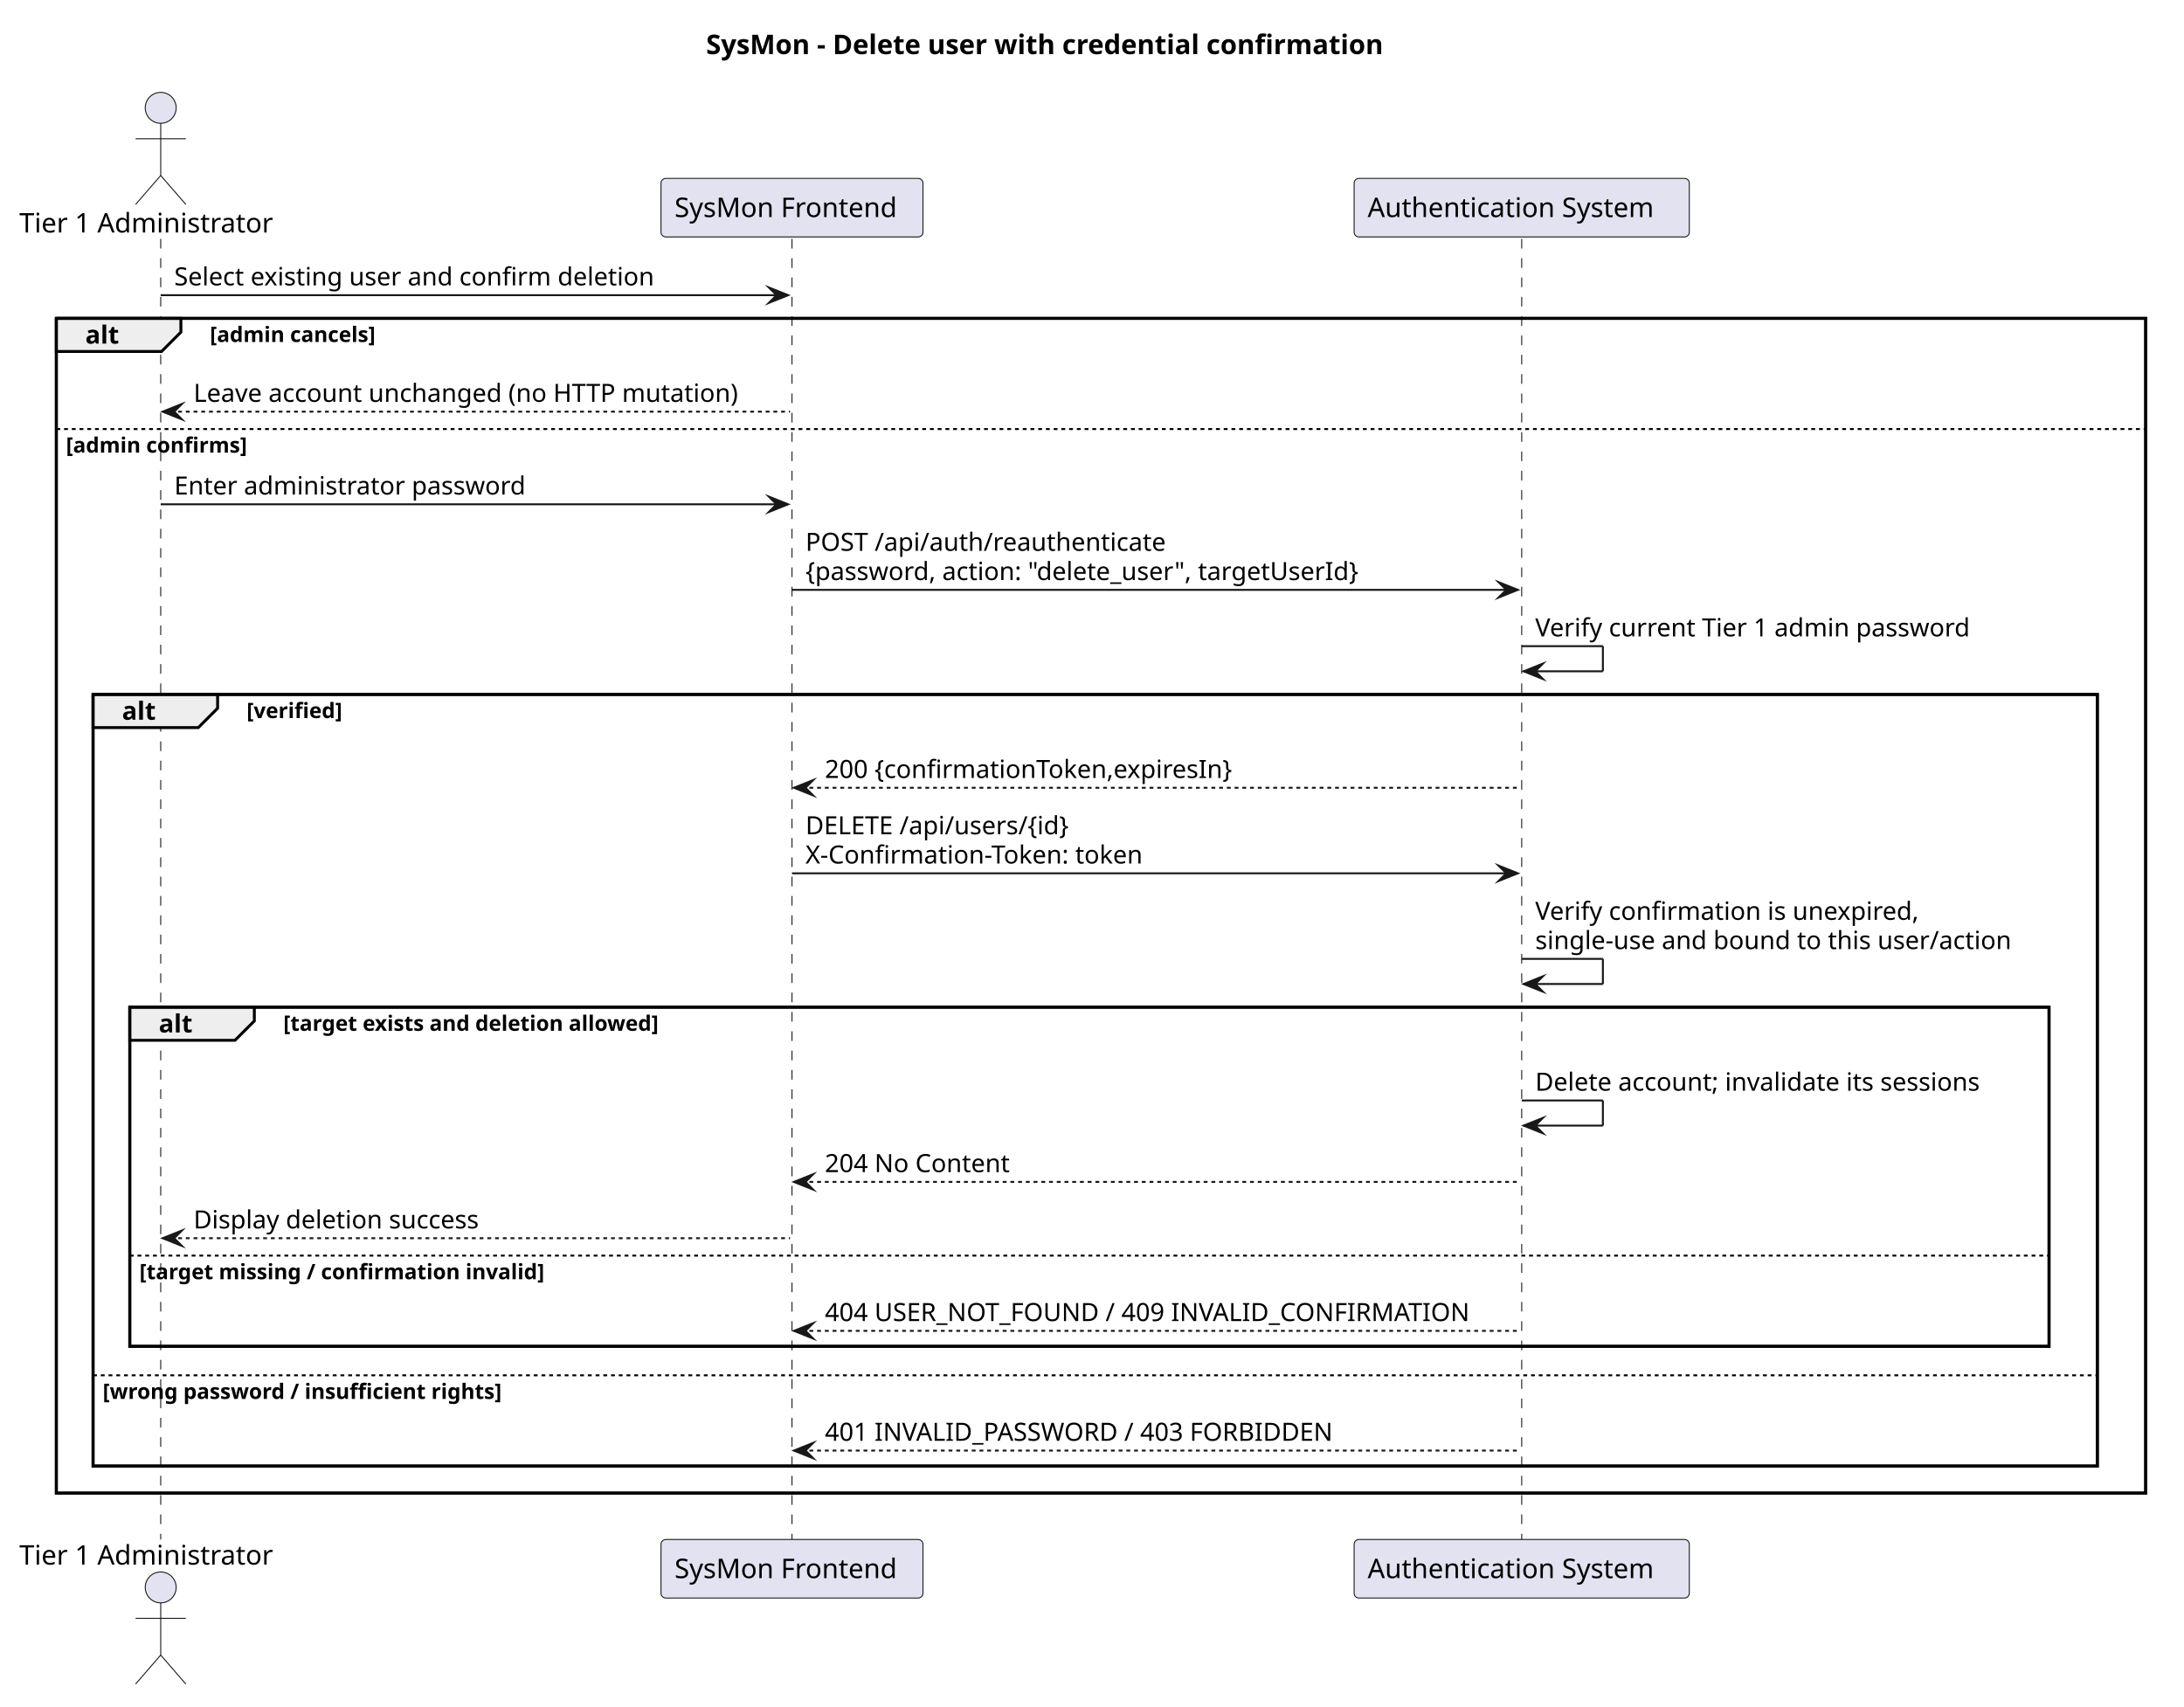
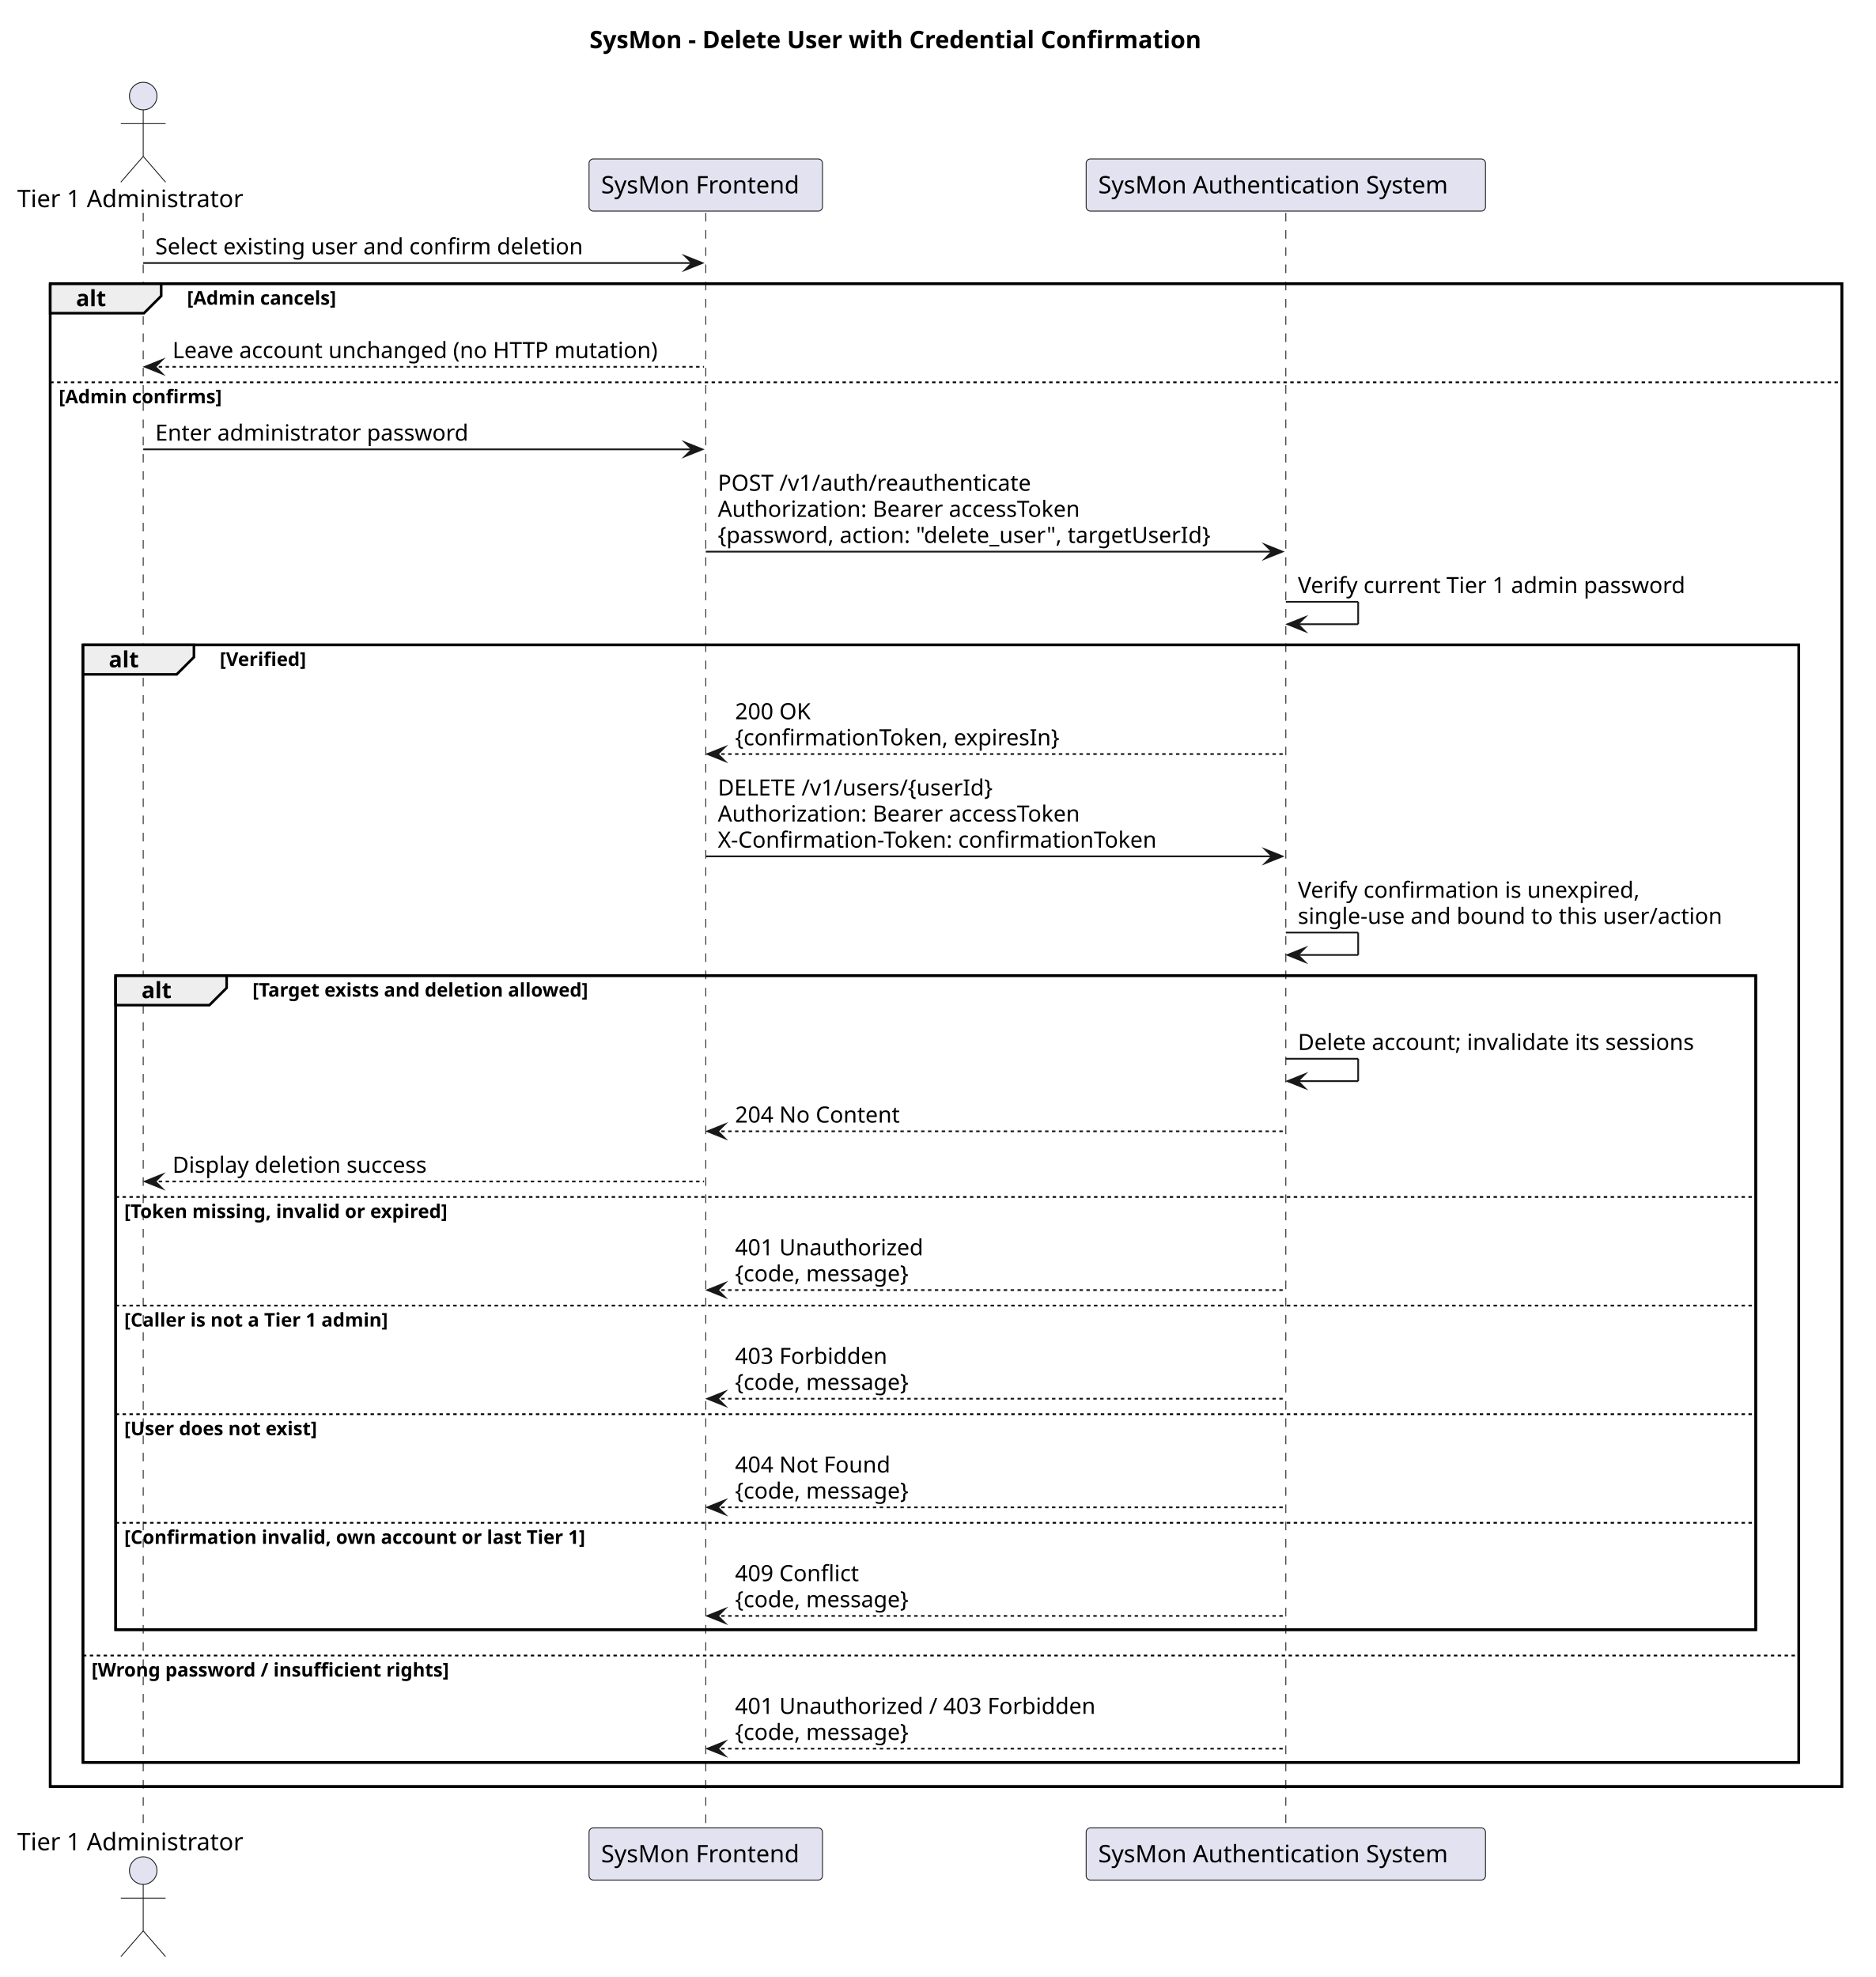
- <svg xmlns="http://www.w3.org/2000/svg" version="1.1" data-diagram-type="SEQUENCE" style="width:1130px;height:883px;background:#FFFFFF;" width="1130px" height="883px" viewBox="0 0 1130 883" zoomAndPan="magnify" preserveAspectRatio="none" contentStyleType="text/css">
+ <svg xmlns="http://www.w3.org/2000/svg" version="1.1" data-diagram-type="SEQUENCE" style="width:1089px;height:1148px;background:#FFFFFF;" width="1089px" height="1148px" viewBox="0 0 1089 1148" zoomAndPan="magnify" preserveAspectRatio="none" contentStyleType="text/css">
  <defs />
  <g font-family="sans-serif" lengthAdjust="spacing">
    <g class="title" data-source-line="1">
-       <text x="365.33" y="27.995" fill="#000" font-size="14" textLength="397.51" font-weight="700">SysMon - Delete user with credential confirmation</text>
+       <text x="342.269" y="27.995" fill="#000" font-size="14" textLength="402.862" font-weight="700">SysMon - Delete User with Credential Confirmation</text>
    </g>
-     <rect x="29.15" y="164.727" width="1081.02" height="607.805" fill="none" style="stroke:#000;stroke-width:1.5;" />
-     <rect x="48.15" y="359.328" width="1037.02" height="399.203" fill="none" style="stroke:#000;stroke-width:1.5;" />
-     <rect x="67.15" y="521.125" width="993.02" height="175.469" fill="none" style="stroke:#000;stroke-width:1.5;" />
-     <g class="participant-lifeline" data-qualified-name="A" data-entity-uid="part1" id="part1-lifeline" data-source-line="2">
+     <rect x="29.15" y="164.727" width="1040.249" height="872.68" fill="none" style="stroke:#000;stroke-width:1.5;" />
+     <rect x="48.15" y="374.461" width="996.249" height="648.945" fill="none" style="stroke:#000;stroke-width:1.5;" />
+     <rect x="67.15" y="566.523" width="952.249" height="379.813" fill="none" style="stroke:#000;stroke-width:1.5;" />
+     <g class="participant-lifeline" data-qualified-name="A" data-entity-uid="part1" id="part1-lifeline" data-source-line="3">
      <g>
-         <rect x="79.65" y="123.594" width="8" height="672.938" fill="#000" fill-opacity="0" />
-         <line x1="83.15" y1="123.594" x2="83.15" y2="796.531" style="stroke:#181818;stroke-width:0.5;stroke-dasharray:5,5;" />
+         <rect x="79.65" y="123.594" width="8" height="937.813" fill="#000" fill-opacity="0" />
+         <line x1="83.15" y1="123.594" x2="83.15" y2="1061.406" style="stroke:#181818;stroke-width:0.5;stroke-dasharray:5,5;" />
      </g>
    </g>
-     <g class="participant-lifeline" data-qualified-name="FE" data-entity-uid="part2" id="part2-lifeline" data-source-line="3">
+     <g class="participant-lifeline" data-qualified-name="FE" data-entity-uid="part2" id="part2-lifeline" data-source-line="4">
      <g>
-         <rect x="406.275" y="123.594" width="8" height="672.938" fill="#000" fill-opacity="0" />
-         <line x1="409.775" y1="123.594" x2="409.775" y2="796.531" style="stroke:#181818;stroke-width:0.5;stroke-dasharray:5,5;" />
+         <rect x="406.275" y="123.594" width="8" height="937.813" fill="#000" fill-opacity="0" />
+         <line x1="409.775" y1="123.594" x2="409.775" y2="1061.406" style="stroke:#181818;stroke-width:0.5;stroke-dasharray:5,5;" />
      </g>
    </g>
-     <g class="participant-lifeline" data-qualified-name="AUTH" data-entity-uid="part3" id="part3-lifeline" data-source-line="4">
+     <g class="participant-lifeline" data-qualified-name="AUTH" data-entity-uid="part3" id="part3-lifeline" data-source-line="5">
      <g>
-         <rect x="783.833" y="123.594" width="8" height="672.938" fill="#000" fill-opacity="0" />
-         <line x1="787.333" y1="123.594" x2="787.333" y2="796.531" style="stroke:#181818;stroke-width:0.5;stroke-dasharray:5,5;" />
+         <rect x="743.062" y="123.594" width="8" height="937.813" fill="#000" fill-opacity="0" />
+         <line x1="746.562" y1="123.594" x2="746.562" y2="1061.406" style="stroke:#181818;stroke-width:0.5;stroke-dasharray:5,5;" />
      </g>
    </g>
-     <g class="participant participant-head" data-qualified-name="A" data-entity-uid="part1" id="part1-head" data-source-line="2">
+     <g class="participant participant-head" data-qualified-name="A" data-entity-uid="part1" id="part1-head" data-source-line="3">
      <text x="10" y="120.292" fill="#000" font-size="14" textLength="140.301">Tier 1 Administrator</text>
      <ellipse cx="83.15" cy="55.797" rx="8" ry="8" fill="#E2E2F0" style="stroke:#181818;stroke-width:0.5;" />
      <path d="M83.15,63.797 L83.15,90.797 M70.15,71.797 L96.15,71.797 M83.15,90.797 L70.15,105.797 M83.15,90.797 L96.15,105.797" style="stroke:#181818;stroke-width:0.5;" fill="none" />
    </g>
-     <g class="participant participant-head" data-qualified-name="FE" data-entity-uid="part2" id="part2-head" data-source-line="3">
+     <g class="participant participant-head" data-qualified-name="FE" data-entity-uid="part2" id="part2-head" data-source-line="4">
      <rect x="342.003" y="92.297" width="135.543" height="30.297" fill="#E2E2F0" style="stroke:#181818;stroke-width:0.5;" rx="2.5" ry="2.5" />
      <text x="349.003" y="112.292" fill="#000" font-size="14" textLength="121.543">SysMon Frontend</text>
    </g>
-     <g class="participant participant-head" data-qualified-name="AUTH" data-entity-uid="part3" id="part3-head" data-source-line="4">
-       <rect x="700.619" y="92.297" width="173.428" height="30.297" fill="#E2E2F0" style="stroke:#181818;stroke-width:0.5;" rx="2.5" ry="2.5" />
-       <text x="707.619" y="112.292" fill="#000" font-size="14" textLength="159.428">Authentication System</text>
+     <g class="participant participant-head" data-qualified-name="AUTH" data-entity-uid="part3" id="part3-head" data-source-line="5">
+       <rect x="630.631" y="92.297" width="231.861" height="30.297" fill="#E2E2F0" style="stroke:#181818;stroke-width:0.5;" rx="2.5" ry="2.5" />
+       <text x="637.631" y="112.292" fill="#000" font-size="14" textLength="217.861">SysMon Authentication System</text>
    </g>
-     <g class="participant participant-tail" data-qualified-name="A" data-entity-uid="part1" id="part1-tail" data-source-line="2">
-       <text x="10" y="809.526" fill="#000" font-size="14" textLength="140.301">Tier 1 Administrator</text>
-       <ellipse cx="83.15" cy="821.328" rx="8" ry="8" fill="#E2E2F0" style="stroke:#181818;stroke-width:0.5;" />
-       <path d="M83.15,829.328 L83.15,856.328 M70.15,837.328 L96.15,837.328 M83.15,856.328 L70.15,871.328 M83.15,856.328 L96.15,871.328" style="stroke:#181818;stroke-width:0.5;" fill="none" />
+     <g class="participant participant-tail" data-qualified-name="A" data-entity-uid="part1" id="part1-tail" data-source-line="3">
+       <text x="10" y="1074.401" fill="#000" font-size="14" textLength="140.301">Tier 1 Administrator</text>
+       <ellipse cx="83.15" cy="1086.203" rx="8" ry="8" fill="#E2E2F0" style="stroke:#181818;stroke-width:0.5;" />
+       <path d="M83.15,1094.203 L83.15,1121.203 M70.15,1102.203 L96.15,1102.203 M83.15,1121.203 L70.15,1136.203 M83.15,1121.203 L96.15,1136.203" style="stroke:#181818;stroke-width:0.5;" fill="none" />
    </g>
-     <g class="participant participant-tail" data-qualified-name="FE" data-entity-uid="part2" id="part2-tail" data-source-line="3">
-       <rect x="342.003" y="796.531" width="135.543" height="30.297" fill="#E2E2F0" style="stroke:#181818;stroke-width:0.5;" rx="2.5" ry="2.5" />
-       <text x="349.003" y="816.526" fill="#000" font-size="14" textLength="121.543">SysMon Frontend</text>
+     <g class="participant participant-tail" data-qualified-name="FE" data-entity-uid="part2" id="part2-tail" data-source-line="4">
+       <rect x="342.003" y="1061.406" width="135.543" height="30.297" fill="#E2E2F0" style="stroke:#181818;stroke-width:0.5;" rx="2.5" ry="2.5" />
+       <text x="349.003" y="1081.401" fill="#000" font-size="14" textLength="121.543">SysMon Frontend</text>
    </g>
-     <g class="participant participant-tail" data-qualified-name="AUTH" data-entity-uid="part3" id="part3-tail" data-source-line="4">
-       <rect x="700.619" y="796.531" width="173.428" height="30.297" fill="#E2E2F0" style="stroke:#181818;stroke-width:0.5;" rx="2.5" ry="2.5" />
-       <text x="707.619" y="816.526" fill="#000" font-size="14" textLength="159.428">Authentication System</text>
+     <g class="participant participant-tail" data-qualified-name="AUTH" data-entity-uid="part3" id="part3-tail" data-source-line="5">
+       <rect x="630.631" y="1061.406" width="231.861" height="30.297" fill="#E2E2F0" style="stroke:#181818;stroke-width:0.5;" rx="2.5" ry="2.5" />
+       <text x="637.631" y="1081.401" fill="#000" font-size="14" textLength="217.861">SysMon Authentication System</text>
    </g>
-     <g class="message" data-entity-1="part1" data-entity-2="part2" id="msg1" data-source-line="5">
+     <g class="message" data-entity-1="part1" data-entity-2="part2" id="msg1" data-source-line="7">
      <polygon points="397.775,148.727,407.775,152.727,397.775,156.727,401.775,152.727" fill="#181818" style="stroke:#181818;stroke-width:1;stroke-linejoin:miter;stroke-miterlimit:10;" />
      <line x1="83.15" y1="152.727" x2="403.775" y2="152.727" style="stroke:#181818;stroke-width:1;" />
      <text x="90.15" y="147.661" fill="#000" font-size="13" textLength="267.154">Select existing user and confirm deletion</text>
    </g>
    <path d="M29.15,164.727 L93.593,164.727 L93.593,171.859 L83.593,181.859 L29.15,181.859 L29.15,164.727" style="stroke:#000;stroke-width:1.5;" fill="#EEE" />
-     <rect x="29.15" y="164.727" width="1081.02" height="607.805" fill="none" style="stroke:#000;stroke-width:1.5;" />
+     <rect x="29.15" y="164.727" width="1040.249" height="872.68" fill="none" style="stroke:#000;stroke-width:1.5;" />
    <text x="44.15" y="177.793" fill="#000" font-size="13" textLength="19.443" font-weight="700">alt</text>
-     <text x="108.593" y="176.937" fill="#000" font-size="11" textLength="98.318" font-weight="700">[admin cancels]</text>
-     <g class="message" data-entity-1="part2" data-entity-2="part1" id="msg2" data-source-line="7">
+     <text x="108.593" y="176.937" fill="#000" font-size="11" textLength="99.408" font-weight="700">[Admin cancels]</text>
+     <g class="message" data-entity-1="part2" data-entity-2="part1" id="msg2" data-source-line="10">
      <polygon points="94.15,208.992,84.15,212.992,94.15,216.992,90.15,212.992" fill="#181818" style="stroke:#181818;stroke-width:1;stroke-linejoin:miter;stroke-miterlimit:10;" />
      <line x1="88.15" y1="212.992" x2="408.775" y2="212.992" style="stroke:#181818;stroke-width:1;stroke-dasharray:2,2;" />
      <text x="100.15" y="207.926" fill="#000" font-size="13" textLength="302.625">Leave account unchanged (no HTTP mutation)</text>
    </g>
-     <line x1="29.15" y1="221.992" x2="1110.17" y2="221.992" style="stroke:#000;stroke-width:1;stroke-dasharray:2,2;" />
-     <text x="34.15" y="234.203" fill="#000" font-size="11" textLength="106.144" font-weight="700">[admin confirms]</text>
-     <g class="message" data-entity-1="part1" data-entity-2="part2" id="msg3" data-source-line="9">
+     <line x1="29.15" y1="221.992" x2="1069.399" y2="221.992" style="stroke:#000;stroke-width:1;stroke-dasharray:2,2;" />
+     <text x="34.15" y="234.203" fill="#000" font-size="11" textLength="107.234" font-weight="700">[Admin confirms]</text>
+     <g class="message" data-entity-1="part1" data-entity-2="part2" id="msg3" data-source-line="12">
      <polygon points="397.775,256.93,407.775,260.93,397.775,264.93,401.775,260.93" fill="#181818" style="stroke:#181818;stroke-width:1;stroke-linejoin:miter;stroke-miterlimit:10;" />
      <line x1="83.15" y1="260.93" x2="403.775" y2="260.93" style="stroke:#181818;stroke-width:1;" />
      <text x="90.15" y="255.864" fill="#000" font-size="13" textLength="193.026">Enter administrator password</text>
    </g>
-     <g class="message" data-entity-1="part2" data-entity-2="part3" id="msg4" data-source-line="10">
-       <polygon points="775.333,301.195,785.333,305.195,775.333,309.195,779.333,305.195" fill="#181818" style="stroke:#181818;stroke-width:1;stroke-linejoin:miter;stroke-miterlimit:10;" />
-       <line x1="409.775" y1="305.195" x2="781.333" y2="305.195" style="stroke:#181818;stroke-width:1;" />
-       <text x="416.775" y="284.997" fill="#000" font-size="13" textLength="196.949">POST /api/auth/reauthenticate</text>
-       <text x="416.775" y="300.129" fill="#000" font-size="13" textLength="312.787">{password, action: "delete_user", targetUserId}</text>
+     <g class="message" data-entity-1="part2" data-entity-2="part3" id="msg4" data-source-line="13">
+       <polygon points="734.562,316.328,744.562,320.328,734.562,324.328,738.562,320.328" fill="#181818" style="stroke:#181818;stroke-width:1;stroke-linejoin:miter;stroke-miterlimit:10;" />
+       <line x1="409.775" y1="320.328" x2="740.562" y2="320.328" style="stroke:#181818;stroke-width:1;" />
+       <text x="416.775" y="284.997" fill="#000" font-size="13" textLength="193.083">POST /v1/auth/reauthenticate</text>
+       <text x="416.775" y="300.129" fill="#000" font-size="13" textLength="226.751">Authorization: Bearer accessToken</text>
+       <text x="416.775" y="315.262" fill="#000" font-size="13" textLength="312.787">{password, action: "delete_user", targetUserId}</text>
    </g>
-     <g class="message" data-entity-1="part3" data-entity-2="part3" id="msg5" data-source-line="11">
-       <line x1="787.333" y1="334.328" x2="829.333" y2="334.328" style="stroke:#181818;stroke-width:1;" />
-       <line x1="829.333" y1="334.328" x2="829.333" y2="347.328" style="stroke:#181818;stroke-width:1;" />
-       <line x1="788.333" y1="347.328" x2="829.333" y2="347.328" style="stroke:#181818;stroke-width:1;" />
-       <polygon points="798.333,343.328,788.333,347.328,798.333,351.328,794.333,347.328" fill="#181818" style="stroke:#181818;stroke-width:1;stroke-linejoin:miter;stroke-miterlimit:10;" />
-       <text x="794.333" y="329.262" fill="#000" font-size="13" textLength="242.036">Verify current Tier 1 admin password</text>
+     <g class="message" data-entity-1="part3" data-entity-2="part3" id="msg5" data-source-line="14">
+       <line x1="746.562" y1="349.461" x2="788.562" y2="349.461" style="stroke:#181818;stroke-width:1;" />
+       <line x1="788.562" y1="349.461" x2="788.562" y2="362.461" style="stroke:#181818;stroke-width:1;" />
+       <line x1="747.562" y1="362.461" x2="788.562" y2="362.461" style="stroke:#181818;stroke-width:1;" />
+       <polygon points="757.562,358.461,747.562,362.461,757.562,366.461,753.562,362.461" fill="#181818" style="stroke:#181818;stroke-width:1;stroke-linejoin:miter;stroke-miterlimit:10;" />
+       <text x="753.562" y="344.395" fill="#000" font-size="13" textLength="242.036">Verify current Tier 1 admin password</text>
    </g>
-     <path d="M48.15,359.328 L112.593,359.328 L112.593,366.461 L102.593,376.461 L48.15,376.461 L48.15,359.328" style="stroke:#000;stroke-width:1.5;" fill="#EEE" />
-     <rect x="48.15" y="359.328" width="1037.02" height="399.203" fill="none" style="stroke:#000;stroke-width:1.5;" />
-     <text x="63.15" y="372.395" fill="#000" font-size="13" textLength="19.443" font-weight="700">alt</text>
-     <text x="127.593" y="371.539" fill="#000" font-size="11" textLength="57.771" font-weight="700">[verified]</text>
-     <g class="message" data-entity-1="part3" data-entity-2="part2" id="msg6" data-source-line="13">
-       <polygon points="420.775,403.594,410.775,407.594,420.775,411.594,416.775,407.594" fill="#181818" style="stroke:#181818;stroke-width:1;stroke-linejoin:miter;stroke-miterlimit:10;" />
-       <line x1="414.775" y1="407.594" x2="786.333" y2="407.594" style="stroke:#181818;stroke-width:1;stroke-dasharray:2,2;" />
-       <text x="426.775" y="402.528" fill="#000" font-size="13" textLength="231.429">200 {confirmationToken,expiresIn}</text>
+     <path d="M48.15,374.461 L112.593,374.461 L112.593,381.594 L102.593,391.594 L48.15,391.594 L48.15,374.461" style="stroke:#000;stroke-width:1.5;" fill="#EEE" />
+     <rect x="48.15" y="374.461" width="996.249" height="648.945" fill="none" style="stroke:#000;stroke-width:1.5;" />
+     <text x="63.15" y="387.528" fill="#000" font-size="13" textLength="19.443" font-weight="700">alt</text>
+     <text x="127.593" y="386.671" fill="#000" font-size="11" textLength="59.114" font-weight="700">[Verified]</text>
+     <g class="message" data-entity-1="part3" data-entity-2="part2" id="msg6" data-source-line="17">
+       <polygon points="420.775,433.859,410.775,437.859,420.775,441.859,416.775,437.859" fill="#181818" style="stroke:#181818;stroke-width:1;stroke-linejoin:miter;stroke-miterlimit:10;" />
+       <line x1="414.775" y1="437.859" x2="745.562" y2="437.859" style="stroke:#181818;stroke-width:1;stroke-dasharray:2,2;" />
+       <text x="426.775" y="417.661" fill="#000" font-size="13" textLength="47.703">200 OK</text>
+       <text x="426.775" y="432.793" fill="#000" font-size="13" textLength="206.616">{confirmationToken, expiresIn}</text>
    </g>
-     <g class="message" data-entity-1="part2" data-entity-2="part3" id="msg7" data-source-line="14">
-       <polygon points="775.333,447.859,785.333,451.859,775.333,455.859,779.333,451.859" fill="#181818" style="stroke:#181818;stroke-width:1;stroke-linejoin:miter;stroke-miterlimit:10;" />
-       <line x1="409.775" y1="451.859" x2="781.333" y2="451.859" style="stroke:#181818;stroke-width:1;" />
-       <text x="416.775" y="431.661" fill="#000" font-size="13" textLength="150.471">DELETE /api/users/{id}</text>
-       <text x="416.775" y="446.793" fill="#000" font-size="13" textLength="187.611">X-Confirmation-Token: token</text>
+     <g class="message" data-entity-1="part2" data-entity-2="part3" id="msg7" data-source-line="18">
+       <polygon points="734.562,493.258,744.562,497.258,734.562,501.258,738.562,497.258" fill="#181818" style="stroke:#181818;stroke-width:1;stroke-linejoin:miter;stroke-miterlimit:10;" />
+       <line x1="409.775" y1="497.258" x2="740.562" y2="497.258" style="stroke:#181818;stroke-width:1;" />
+       <text x="416.775" y="461.926" fill="#000" font-size="13" textLength="175.183">DELETE /v1/users/{userId}</text>
+       <text x="416.775" y="477.059" fill="#000" font-size="13" textLength="226.751">Authorization: Bearer accessToken</text>
+       <text x="416.775" y="492.192" fill="#000" font-size="13" textLength="272.86">X-Confirmation-Token: confirmationToken</text>
    </g>
-     <g class="message" data-entity-1="part3" data-entity-2="part3" id="msg8" data-source-line="15">
-       <line x1="787.333" y1="496.125" x2="829.333" y2="496.125" style="stroke:#181818;stroke-width:1;" />
-       <line x1="829.333" y1="496.125" x2="829.333" y2="509.125" style="stroke:#181818;stroke-width:1;" />
-       <line x1="788.333" y1="509.125" x2="829.333" y2="509.125" style="stroke:#181818;stroke-width:1;" />
-       <polygon points="798.333,505.125,788.333,509.125,798.333,513.125,794.333,509.125" fill="#181818" style="stroke:#181818;stroke-width:1;stroke-linejoin:miter;stroke-miterlimit:10;" />
-       <text x="794.333" y="475.926" fill="#000" font-size="13" textLength="213.065">Verify confirmation is unexpired,</text>
-       <text x="794.333" y="491.059" fill="#000" font-size="13" textLength="261.765">single-use and bound to this user/action</text>
+     <g class="message" data-entity-1="part3" data-entity-2="part3" id="msg8" data-source-line="19">
+       <line x1="746.562" y1="541.523" x2="788.562" y2="541.523" style="stroke:#181818;stroke-width:1;" />
+       <line x1="788.562" y1="541.523" x2="788.562" y2="554.523" style="stroke:#181818;stroke-width:1;" />
+       <line x1="747.562" y1="554.523" x2="788.562" y2="554.523" style="stroke:#181818;stroke-width:1;" />
+       <polygon points="757.562,550.523,747.562,554.523,757.562,558.523,753.562,554.523" fill="#181818" style="stroke:#181818;stroke-width:1;stroke-linejoin:miter;stroke-miterlimit:10;" />
+       <text x="753.562" y="521.325" fill="#000" font-size="13" textLength="213.065">Verify confirmation is unexpired,</text>
+       <text x="753.562" y="536.458" fill="#000" font-size="13" textLength="261.765">single-use and bound to this user/action</text>
    </g>
-     <path d="M67.15,521.125 L131.593,521.125 L131.593,528.258 L121.593,538.258 L67.15,538.258 L67.15,521.125" style="stroke:#000;stroke-width:1.5;" fill="#EEE" />
-     <rect x="67.15" y="521.125" width="993.02" height="175.469" fill="none" style="stroke:#000;stroke-width:1.5;" />
-     <text x="82.15" y="534.192" fill="#000" font-size="13" textLength="19.443" font-weight="700">alt</text>
-     <text x="146.593" y="533.335" fill="#000" font-size="11" textLength="222.879" font-weight="700">[target exists and deletion allowed]</text>
-     <g class="message" data-entity-1="part3" data-entity-2="part3" id="msg9" data-source-line="17">
-       <line x1="787.333" y1="569.391" x2="829.333" y2="569.391" style="stroke:#181818;stroke-width:1;" />
-       <line x1="829.333" y1="569.391" x2="829.333" y2="582.391" style="stroke:#181818;stroke-width:1;" />
-       <line x1="788.333" y1="582.391" x2="829.333" y2="582.391" style="stroke:#181818;stroke-width:1;" />
-       <polygon points="798.333,578.391,788.333,582.391,798.333,586.391,794.333,582.391" fill="#181818" style="stroke:#181818;stroke-width:1;stroke-linejoin:miter;stroke-miterlimit:10;" />
-       <text x="794.333" y="564.325" fill="#000" font-size="13" textLength="249.837">Delete account; invalidate its sessions</text>
+     <path d="M67.15,566.523 L131.593,566.523 L131.593,573.656 L121.593,583.656 L67.15,583.656 L67.15,566.523" style="stroke:#000;stroke-width:1.5;" fill="#EEE" />
+     <rect x="67.15" y="566.523" width="952.249" height="379.813" fill="none" style="stroke:#000;stroke-width:1.5;" />
+     <text x="82.15" y="579.59" fill="#000" font-size="13" textLength="19.443" font-weight="700">alt</text>
+     <text x="146.593" y="578.734" fill="#000" font-size="11" textLength="225.124" font-weight="700">[Target exists and deletion allowed]</text>
+     <g class="message" data-entity-1="part3" data-entity-2="part3" id="msg9" data-source-line="22">
+       <line x1="746.562" y1="614.789" x2="788.562" y2="614.789" style="stroke:#181818;stroke-width:1;" />
+       <line x1="788.562" y1="614.789" x2="788.562" y2="627.789" style="stroke:#181818;stroke-width:1;" />
+       <line x1="747.562" y1="627.789" x2="788.562" y2="627.789" style="stroke:#181818;stroke-width:1;" />
+       <polygon points="757.562,623.789,747.562,627.789,757.562,631.789,753.562,627.789" fill="#181818" style="stroke:#181818;stroke-width:1;stroke-linejoin:miter;stroke-miterlimit:10;" />
+       <text x="753.562" y="609.723" fill="#000" font-size="13" textLength="249.837">Delete account; invalidate its sessions</text>
    </g>
-     <g class="message" data-entity-1="part3" data-entity-2="part2" id="msg10" data-source-line="18">
-       <polygon points="420.775,607.523,410.775,611.523,420.775,615.523,416.775,611.523" fill="#181818" style="stroke:#181818;stroke-width:1;stroke-linejoin:miter;stroke-miterlimit:10;" />
-       <line x1="414.775" y1="611.523" x2="786.333" y2="611.523" style="stroke:#181818;stroke-width:1;stroke-dasharray:2,2;" />
-       <text x="426.775" y="606.458" fill="#000" font-size="13" textLength="102.458">204 No Content</text>
+     <g class="message" data-entity-1="part3" data-entity-2="part2" id="msg10" data-source-line="23">
+       <polygon points="420.775,652.922,410.775,656.922,420.775,660.922,416.775,656.922" fill="#181818" style="stroke:#181818;stroke-width:1;stroke-linejoin:miter;stroke-miterlimit:10;" />
+       <line x1="414.775" y1="656.922" x2="745.562" y2="656.922" style="stroke:#181818;stroke-width:1;stroke-dasharray:2,2;" />
+       <text x="426.775" y="651.856" fill="#000" font-size="13" textLength="102.458">204 No Content</text>
    </g>
-     <g class="message" data-entity-1="part2" data-entity-2="part1" id="msg11" data-source-line="19">
-       <polygon points="94.15,636.656,84.15,640.656,94.15,644.656,90.15,640.656" fill="#181818" style="stroke:#181818;stroke-width:1;stroke-linejoin:miter;stroke-miterlimit:10;" />
-       <line x1="88.15" y1="640.656" x2="408.775" y2="640.656" style="stroke:#181818;stroke-width:1;stroke-dasharray:2,2;" />
-       <text x="100.15" y="635.59" fill="#000" font-size="13" textLength="159.796">Display deletion success</text>
+     <g class="message" data-entity-1="part2" data-entity-2="part1" id="msg11" data-source-line="24">
+       <polygon points="94.15,682.055,84.15,686.055,94.15,690.055,90.15,686.055" fill="#181818" style="stroke:#181818;stroke-width:1;stroke-linejoin:miter;stroke-miterlimit:10;" />
+       <line x1="88.15" y1="686.055" x2="408.775" y2="686.055" style="stroke:#181818;stroke-width:1;stroke-dasharray:2,2;" />
+       <text x="100.15" y="680.989" fill="#000" font-size="13" textLength="159.796">Display deletion success</text>
    </g>
-     <line x1="67.15" y1="649.656" x2="1060.17" y2="649.656" style="stroke:#000;stroke-width:1;stroke-dasharray:2,2;" />
-     <text x="72.15" y="661.867" fill="#000" font-size="11" textLength="236.693" font-weight="700">[target missing / confirmation invalid]</text>
-     <g class="message" data-entity-1="part3" data-entity-2="part2" id="msg12" data-source-line="21">
-       <polygon points="420.775,684.594,410.775,688.594,420.775,692.594,416.775,688.594" fill="#181818" style="stroke:#181818;stroke-width:1;stroke-linejoin:miter;stroke-miterlimit:10;" />
-       <line x1="414.775" y1="688.594" x2="786.333" y2="688.594" style="stroke:#181818;stroke-width:1;stroke-dasharray:2,2;" />
-       <text x="426.775" y="683.528" fill="#000" font-size="13" textLength="353.558">404 USER_NOT_FOUND / 409 INVALID_CONFIRMATION</text>
+     <line x1="67.15" y1="695.055" x2="1019.399" y2="695.055" style="stroke:#000;stroke-width:1;stroke-dasharray:2,2;" />
+     <text x="72.15" y="707.265" fill="#000" font-size="11" textLength="216.573" font-weight="700">[Token missing, invalid or expired]</text>
+     <g class="message" data-entity-1="part3" data-entity-2="part2" id="msg12" data-source-line="26">
+       <polygon points="420.775,745.125,410.775,749.125,420.775,753.125,416.775,749.125" fill="#181818" style="stroke:#181818;stroke-width:1;stroke-linejoin:miter;stroke-miterlimit:10;" />
+       <line x1="414.775" y1="749.125" x2="745.562" y2="749.125" style="stroke:#181818;stroke-width:1;stroke-dasharray:2,2;" />
+       <text x="426.775" y="728.926" fill="#000" font-size="13" textLength="116.226">401 Unauthorized</text>
+       <text x="426.775" y="744.059" fill="#000" font-size="13" textLength="114.582">{code, message}</text>
    </g>
-     <line x1="48.15" y1="711.594" x2="1085.17" y2="711.594" style="stroke:#000;stroke-width:1;stroke-dasharray:2,2;" />
-     <text x="53.15" y="723.804" fill="#000" font-size="11" textLength="234.518" font-weight="700">[wrong password / insufficient rights]</text>
-     <g class="message" data-entity-1="part3" data-entity-2="part2" id="msg13" data-source-line="24">
-       <polygon points="420.775,746.531,410.775,750.531,420.775,754.531,416.775,750.531" fill="#181818" style="stroke:#181818;stroke-width:1;stroke-linejoin:miter;stroke-miterlimit:10;" />
-       <line x1="414.775" y1="750.531" x2="786.333" y2="750.531" style="stroke:#181818;stroke-width:1;stroke-dasharray:2,2;" />
-       <text x="426.775" y="745.465" fill="#000" font-size="13" textLength="282.287">401 INVALID_PASSWORD / 403 FORBIDDEN</text>
+     <line x1="67.15" y1="758.125" x2="1019.399" y2="758.125" style="stroke:#000;stroke-width:1;stroke-dasharray:2,2;" />
+     <text x="72.15" y="770.335" fill="#000" font-size="11" textLength="177.515" font-weight="700">[Caller is not a Tier 1 admin]</text>
+     <g class="message" data-entity-1="part3" data-entity-2="part2" id="msg13" data-source-line="28">
+       <polygon points="420.775,808.195,410.775,812.195,420.775,816.195,416.775,812.195" fill="#181818" style="stroke:#181818;stroke-width:1;stroke-linejoin:miter;stroke-miterlimit:10;" />
+       <line x1="414.775" y1="812.195" x2="745.562" y2="812.195" style="stroke:#181818;stroke-width:1;stroke-dasharray:2,2;" />
+       <text x="426.775" y="791.997" fill="#000" font-size="13" textLength="94.326">403 Forbidden</text>
+       <text x="426.775" y="807.129" fill="#000" font-size="13" textLength="114.582">{code, message}</text>
+     </g>
+     <line x1="67.15" y1="821.195" x2="1019.399" y2="821.195" style="stroke:#000;stroke-width:1;stroke-dasharray:2,2;" />
+     <text x="72.15" y="833.406" fill="#000" font-size="11" textLength="130.125" font-weight="700">[User does not exist]</text>
+     <g class="message" data-entity-1="part3" data-entity-2="part2" id="msg14" data-source-line="30">
+       <polygon points="420.775,871.266,410.775,875.266,420.775,879.266,416.775,875.266" fill="#181818" style="stroke:#181818;stroke-width:1;stroke-linejoin:miter;stroke-miterlimit:10;" />
+       <line x1="414.775" y1="875.266" x2="745.562" y2="875.266" style="stroke:#181818;stroke-width:1;stroke-dasharray:2,2;" />
+       <text x="426.775" y="855.067" fill="#000" font-size="13" textLength="96.015">404 Not Found</text>
+       <text x="426.775" y="870.2" fill="#000" font-size="13" textLength="114.582">{code, message}</text>
+     </g>
+     <line x1="67.15" y1="884.266" x2="1019.399" y2="884.266" style="stroke:#000;stroke-width:1;stroke-dasharray:2,2;" />
+     <text x="72.15" y="896.476" fill="#000" font-size="11" textLength="305.68" font-weight="700">[Confirmation invalid, own account or last Tier 1]</text>
+     <g class="message" data-entity-1="part3" data-entity-2="part2" id="msg15" data-source-line="32">
+       <polygon points="420.775,934.336,410.775,938.336,420.775,942.336,416.775,938.336" fill="#181818" style="stroke:#181818;stroke-width:1;stroke-linejoin:miter;stroke-miterlimit:10;" />
+       <line x1="414.775" y1="938.336" x2="745.562" y2="938.336" style="stroke:#181818;stroke-width:1;stroke-dasharray:2,2;" />
+       <text x="426.775" y="918.137" fill="#000" font-size="13" textLength="78.26">409 Conflict</text>
+       <text x="426.775" y="933.27" fill="#000" font-size="13" textLength="114.582">{code, message}</text>
+     </g>
+     <line x1="48.15" y1="961.336" x2="1044.399" y2="961.336" style="stroke:#000;stroke-width:1;stroke-dasharray:2,2;" />
+     <text x="53.15" y="973.546" fill="#000" font-size="11" textLength="236.489" font-weight="700">[Wrong password / insufficient rights]</text>
+     <g class="message" data-entity-1="part3" data-entity-2="part2" id="msg16" data-source-line="35">
+       <polygon points="420.775,1011.406,410.775,1015.406,420.775,1019.406,416.775,1015.406" fill="#181818" style="stroke:#181818;stroke-width:1;stroke-linejoin:miter;stroke-miterlimit:10;" />
+       <line x1="414.775" y1="1015.406" x2="745.562" y2="1015.406" style="stroke:#181818;stroke-width:1;stroke-dasharray:2,2;" />
+       <text x="426.775" y="995.208" fill="#000" font-size="13" textLength="223.196">401 Unauthorized / 403 Forbidden</text>
+       <text x="426.775" y="1010.34" fill="#000" font-size="13" textLength="114.582">{code, message}</text>
    </g>
  </g>
</svg>
